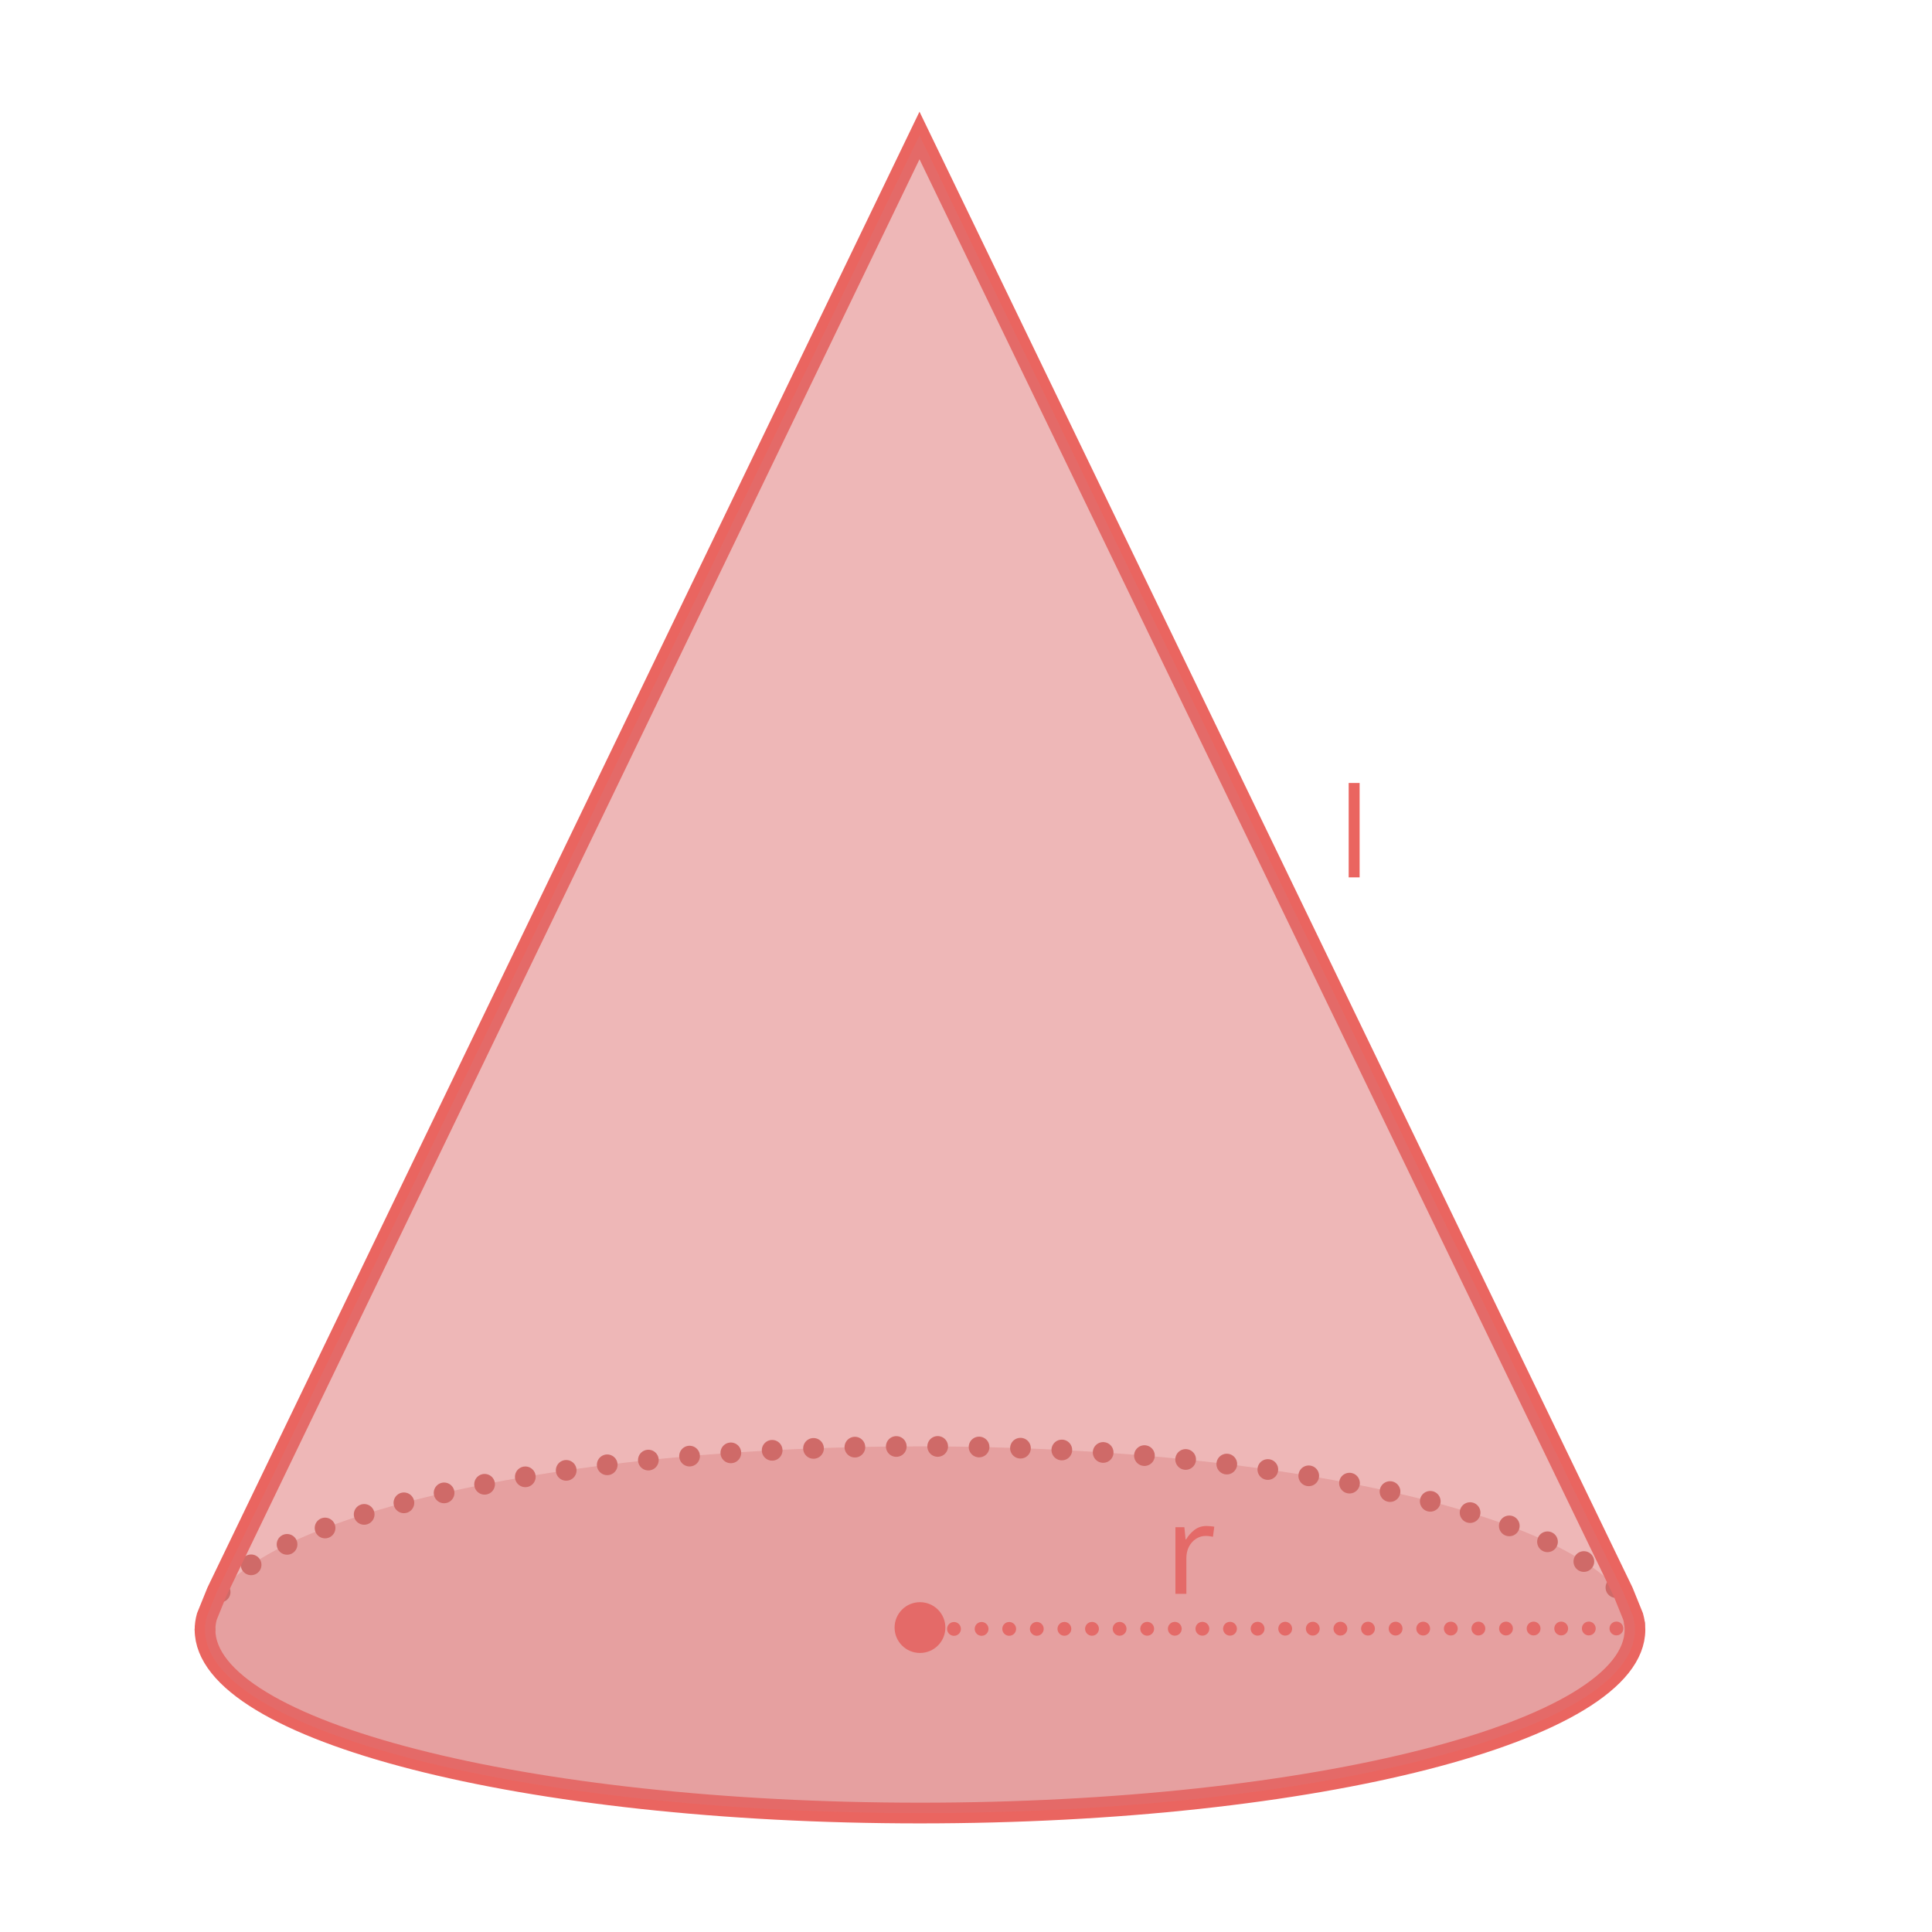
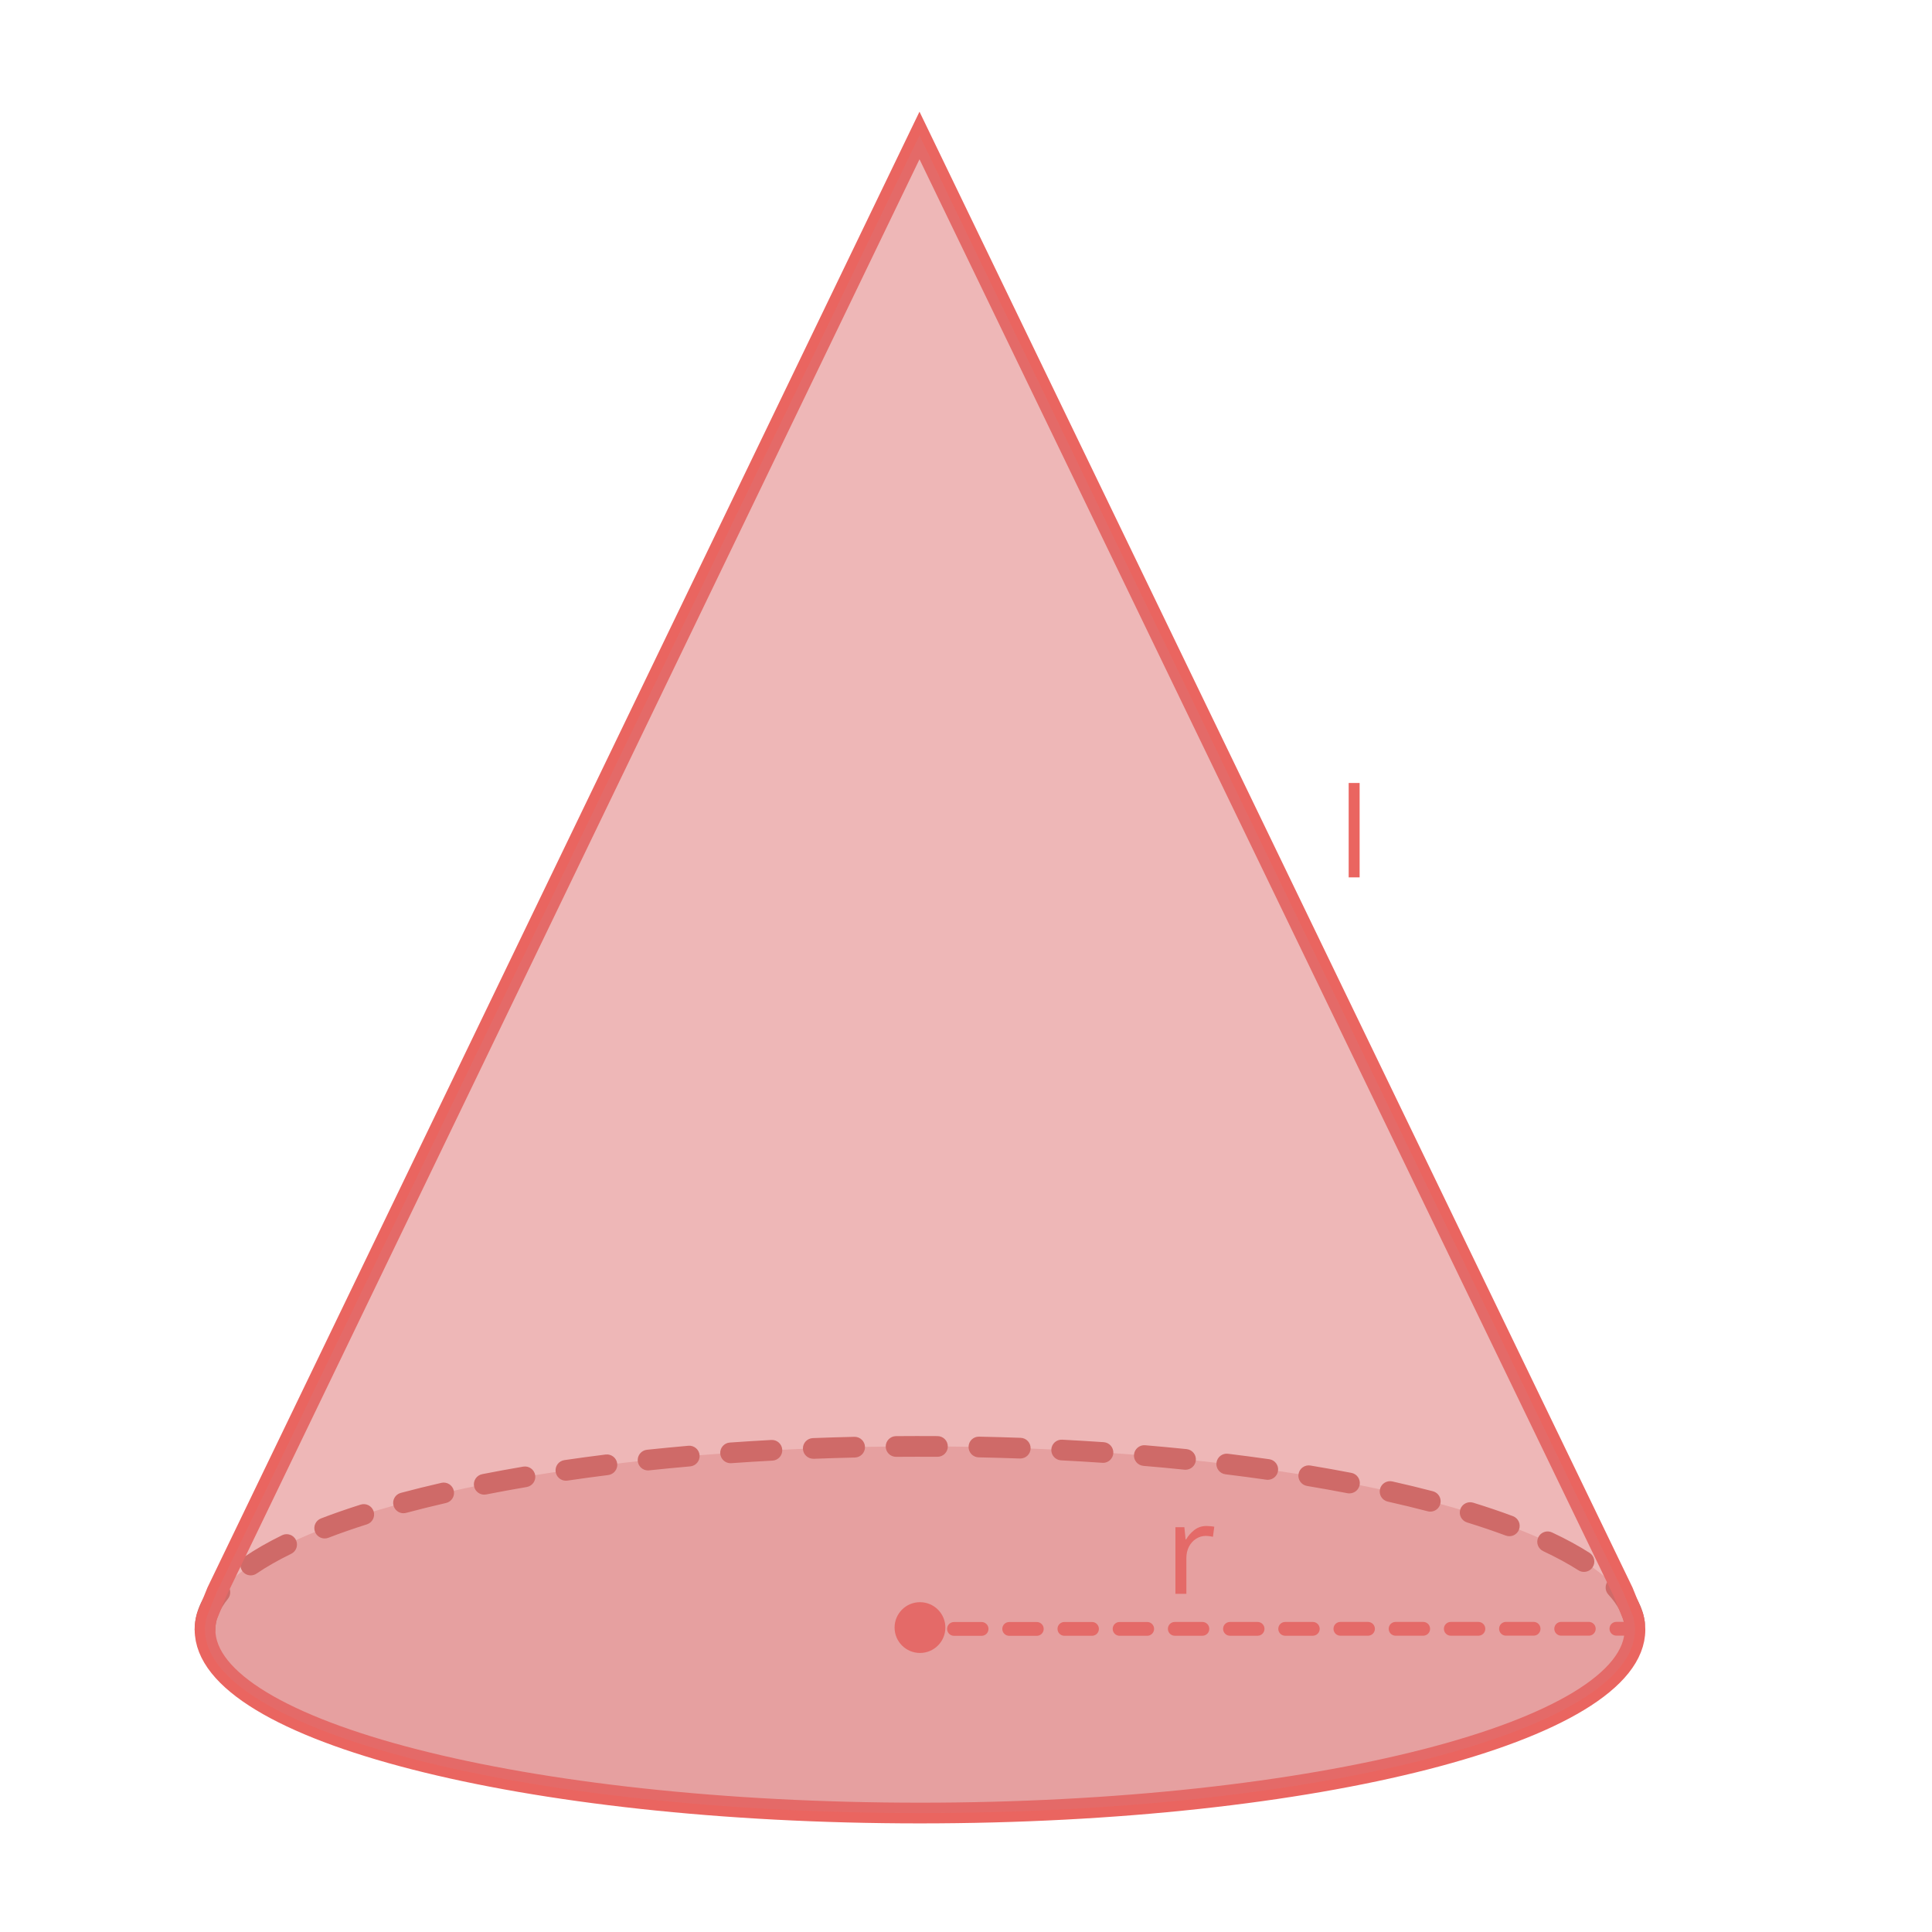
- <svg xmlns="http://www.w3.org/2000/svg" id="ref" viewBox="0 0 560 560">
+ <svg xmlns="http://www.w3.org/2000/svg" id="ref" width="560" height="560" viewBox="0 0 560 560">
  <defs>
    <style>
-       .cls-1, .cls-2 {
-         stroke: #ea6560;
+       .cls-1 {
+         fill: #c76560;
+         opacity: .3;
      }

-       .cls-1, .cls-2, .cls-3 {
-         fill: none;
-         stroke-linecap: round;
-         stroke-miterlimit: 10;
+       .cls-2 {
+         fill: #de7070;
+         opacity: .5;
      }

-       .cls-1, .cls-3 {
-         stroke-width: 6px;
+       .cls-3 {
+         fill: #c06560;
      }

      .cls-4 {
-         letter-spacing: -.03em;
+         letter-spacing: -.02em;
      }

      .cls-4, .cls-5, .cls-6 {
        fill: #ea6560;
      }

      .cls-4, .cls-6 {
        font-family: Raleway-Medium, Raleway;
        font-size: 36px;
-         font-weight: 500;
-       }
- 
-       .cls-2 {
-         stroke-dasharray: 0 8;
-         stroke-width: 4px;
-       }
- 
-       .cls-3 {
-         stroke: #c06560;
-         stroke-dasharray: 0 12;
      }

      .cls-6 {
-         letter-spacing: -.02em;
+         letter-spacing: -.03em;
      }

      .cls-7 {
-         fill: #de7070;
-         opacity: .5;
-       }
- 
-       .cls-8 {
-         fill: #c76560;
-         opacity: .3;
+         fill: none;
+         stroke: #ea6560;
+         stroke-linecap: round;
+         stroke-miterlimit: 10;
+         stroke-width: 6px;
      }
    </style>
  </defs>
-   <ellipse class="cls-8" cx="266.66" cy="472.38" rx="207.24" ry="53.14" />
-   <path class="cls-3" d="M59.42,472.38c0-29.35,92.78-53.14,207.24-53.14s207.24,23.79,207.24,53.14" />
-   <text class="cls-4" transform="translate(387.86 254.31)">
+   <ellipse class="cls-1" cx="266.66" cy="472.38" rx="207.24" ry="53.14" />
+   <path class="cls-3" d="M59.42,475.38c-1.66,0-3-1.34-3-3,0-4.35,1.68-8.63,4.98-12.72,1.04-1.29,2.93-1.49,4.22-.45,1.29,1.04,1.49,2.93,.45,4.22-2.42,2.99-3.65,6.01-3.65,8.95,0,1.66-1.34,3-3,3Zm414.36-1.81c-1.48,0-2.77-1.1-2.97-2.61-.38-2.89-1.93-5.84-4.62-8.77-1.12-1.22-1.04-3.12,.18-4.24,1.22-1.12,3.12-1.04,4.24,.18,3.54,3.86,5.61,7.92,6.15,12.05,.21,1.64-.94,3.15-2.59,3.36-.13,.02-.26,.03-.39,.03Zm-401.1-16.94c-.96,0-1.9-.46-2.48-1.31-.93-1.37-.58-3.24,.79-4.17,3.09-2.1,6.72-4.17,10.78-6.16,1.49-.72,3.28-.11,4.01,1.38,.73,1.49,.11,3.29-1.38,4.01-3.81,1.86-7.18,3.79-10.04,5.73-.52,.35-1.1,.52-1.68,.52Zm386.43-1.01c-.55,0-1.11-.15-1.61-.47-2.94-1.88-6.37-3.74-10.19-5.54-1.5-.7-2.15-2.49-1.44-3.99,.7-1.5,2.49-2.15,3.99-1.44,4.06,1.9,7.72,3.89,10.88,5.92,1.4,.89,1.8,2.75,.91,4.14-.57,.89-1.54,1.38-2.53,1.38Zm-365-9.69c-1.21,0-2.34-.73-2.8-1.92-.6-1.55,.18-3.28,1.72-3.88,3.57-1.38,7.44-2.72,11.5-4.01,1.58-.5,3.27,.37,3.77,1.95,.5,1.58-.37,3.27-1.95,3.77-3.95,1.25-7.7,2.56-11.16,3.89-.35,.14-.72,.2-1.08,.2Zm343.39-.65c-.35,0-.7-.06-1.05-.19-3.5-1.3-7.27-2.58-11.21-3.8-1.58-.49-2.47-2.17-1.98-3.75,.49-1.58,2.17-2.47,3.75-1.98,4.05,1.25,7.93,2.56,11.53,3.91,1.55,.58,2.34,2.31,1.76,3.86-.45,1.21-1.59,1.95-2.81,1.95Zm-320.54-6.66c-1.33,0-2.54-.88-2.9-2.23-.43-1.6,.52-3.25,2.12-3.67,3.75-1,7.71-1.98,11.76-2.91,1.61-.37,3.22,.64,3.59,2.25,.37,1.62-.64,3.22-2.25,3.59-3.98,.91-7.87,1.88-11.55,2.86-.26,.07-.52,.1-.78,.1Zm297.62-.47c-.25,0-.51-.03-.76-.1-3.68-.96-7.58-1.91-11.56-2.8-1.62-.36-2.63-1.97-2.27-3.58,.36-1.62,1.97-2.63,3.58-2.27,4.06,.91,8.02,1.87,11.77,2.85,1.6,.42,2.56,2.06,2.14,3.66-.35,1.35-1.57,2.24-2.9,2.24Zm-274.23-4.92c-1.4,0-2.66-.99-2.94-2.42-.32-1.62,.74-3.2,2.36-3.52,3.84-.76,7.84-1.49,11.89-2.18,1.63-.28,3.18,.82,3.46,2.45,.28,1.63-.82,3.18-2.45,3.46-4,.68-7.95,1.41-11.73,2.15-.2,.04-.39,.06-.58,.06Zm250.81-.35c-.19,0-.38-.02-.57-.06-3.79-.73-7.74-1.44-11.74-2.11-1.63-.27-2.74-1.82-2.47-3.45,.27-1.63,1.82-2.74,3.45-2.47,4.05,.67,8.05,1.39,11.89,2.13,1.63,.31,2.69,1.89,2.38,3.51-.28,1.43-1.53,2.43-2.94,2.43Zm-227.14-3.69c-1.46,0-2.75-1.07-2.96-2.57-.24-1.64,.89-3.16,2.53-3.4,3.9-.57,7.92-1.12,11.96-1.62,1.64-.2,3.14,.96,3.35,2.6s-.96,3.14-2.6,3.35c-4,.5-7.98,1.04-11.83,1.61-.15,.02-.29,.03-.44,.03Zm203.46-.26c-.14,0-.28,0-.43-.03-3.86-.55-7.84-1.08-11.84-1.57-1.64-.2-2.82-1.7-2.61-3.34,.2-1.65,1.7-2.82,3.34-2.61,4.04,.49,8.06,1.03,11.96,1.58,1.64,.23,2.78,1.75,2.54,3.39-.21,1.5-1.5,2.58-2.97,2.58Zm-179.64-2.72c-1.52,0-2.82-1.14-2.98-2.69-.17-1.65,1.02-3.12,2.67-3.3,3.92-.41,7.95-.8,12-1.16,1.65-.15,3.11,1.08,3.25,2.73,.14,1.65-1.08,3.11-2.73,3.25-4.01,.35-8.02,.74-11.9,1.15-.11,.01-.21,.02-.32,.02Zm155.8-.19c-.1,0-.21,0-.31-.02-3.9-.4-7.9-.78-11.9-1.11-1.65-.14-2.88-1.59-2.74-3.24,.14-1.65,1.6-2.88,3.24-2.74,4.03,.34,8.07,.72,12.01,1.12,1.65,.17,2.85,1.64,2.68,3.29-.16,1.54-1.46,2.69-2.98,2.69Zm-131.88-1.9c-1.56,0-2.88-1.21-2.99-2.79-.12-1.65,1.13-3.09,2.78-3.2,3.96-.28,8.01-.53,12.03-.75,1.66-.09,3.07,1.18,3.16,2.83s-1.18,3.07-2.83,3.16c-3.99,.21-8,.46-11.93,.74-.07,0-.14,0-.21,0Zm107.96-.12c-.07,0-.14,0-.21,0-3.93-.27-7.95-.51-11.94-.71-1.65-.08-2.93-1.5-2.84-3.15,.09-1.65,1.49-2.94,3.15-2.84,4.02,.21,8.07,.45,12.03,.72,1.65,.11,2.9,1.54,2.79,3.2-.11,1.58-1.43,2.8-2.99,2.8Zm-83.99-1.17c-1.6,0-2.93-1.27-3-2.88-.06-1.66,1.23-3.05,2.88-3.11,3.96-.15,8.01-.28,12.04-.37,.02,0,.05,0,.07,0,1.62,0,2.96,1.3,3,2.93,.04,1.66-1.27,3.03-2.93,3.07-4,.09-8.02,.22-11.95,.37-.04,0-.08,0-.12,0Zm60.01-.07s-.07,0-.11,0c-3.97-.14-7.99-.26-11.95-.34-1.66-.03-2.97-1.41-2.94-3.06,.03-1.66,1.38-2.98,3.06-2.94,3.99,.08,8.04,.2,12.04,.34,1.66,.06,2.95,1.45,2.89,3.11-.06,1.62-1.39,2.89-3,2.89Zm-36.01-.49c-1.65,0-2.99-1.33-3-2.97-.01-1.66,1.32-3.01,2.97-3.03,4-.03,8.04-.04,12.05-.01,1.66,.01,2.99,1.36,2.98,3.02-.01,1.65-1.35,2.98-3,2.98h-.02c-3.98-.02-7.99-.02-11.96,.01h-.03Z" />
+   <text class="cls-6" transform="translate(387.86 254.31)">
    <tspan x="0" y="0">l</tspan>
  </text>
-   <line class="cls-2" x1="276.52" y1="472.15" x2="473.9" y2="472.02" />
-   <path class="cls-1" d="M473.9,472.38c0,29.35-92.78,53.14-207.24,53.14s-207.23-23.79-207.23-53.14c0-1.28,.18-2.55,.53-3.81l2.92-7.2L266.52,39.27l203.93,422.1,2.92,7.2c.35,1.26,.53,2.53,.53,3.81Z" />
+   <path class="cls-5" d="M276.52,474.15c-1.1,0-2-.89-2-2s.89-2,2-2h8s0,0,0,0c1.1,0,2,.89,2,2s-.89,2-2,2h-8s0,0,0,0Zm16,0c-1.1,0-2-.89-2-2,0-1.11,.89-2,2-2h8s0,0,0,0c1.1,0,2,.89,2,2s-.89,2-2,2h-8s0,0,0,0Zm16-.01c-1.1,0-2-.89-2-2s.89-2,2-2h8s0,0,0,0c1.1,0,2,.89,2,2s-.89,2-2,2h-8s0,0,0,0Zm16,0c-1.1,0-2-.89-2-2s.89-2,2-2h8s0,0,0,0c1.1,0,2,.89,2,2s-.89,2-2,2h-8s0,0,0,0Zm16-.01c-1.1,0-2-.89-2-2s.89-2,2-2h8s0,0,0,0c1.1,0,2,.89,2,2s-.89,2-2,2h-8s0,0,0,0Zm16,0c-1.1,0-2-.89-2-2s.89-2,2-2h8s0,0,0,0c1.1,0,2,.89,2,2s-.89,2-2,2h-8s0,0,0,0Zm16,0c-1.1,0-2-.89-2-2s.89-2,2-2h8s0,0,0,0c1.1,0,2,.89,2,2s-.89,2-2,2h-8s0,0,0,0Zm16-.01c-1.1,0-2-.89-2-2s.89-2,2-2h8s0,0,0,0c1.1,0,2,.89,2,2s-.89,2-2,2h-8s0,0,0,0Zm16,0c-1.1,0-2-.89-2-2s.89-2,2-2h8s0,0,0,0c1.1,0,2,.89,2,2s-.89,2-2,2h-8s0,0,0,0Zm16,0c-1.1,0-2-.89-2-2,0-1.11,.89-2,2-2h8s0,0,0,0c1.1,0,2,.89,2,2,0,1.11-.89,2-2,2h-8s0,0,0,0Zm16-.01c-1.1,0-2-.89-2-2s.89-2,2-2h8s0,0,0,0c1.1,0,2,.89,2,2s-.89,2-2,2h-8s0,0,0,0Zm16,0c-1.1,0-2-.89-2-2s.89-2,2-2h8s0,0,0,0c1.1,0,2,.89,2,2s-.89,2-2,2h-8s0,0,0,0Zm16-.01c-1.1,0-2-.89-2-2s.89-2,2-2h5.38s0,0,0,0c1.1,0,2,.89,2,2s-.89,2-2,2h-5.38s0,0,0,0Z" />
+   <path class="cls-7" d="M473.9,472.38c0,29.35-92.78,53.14-207.24,53.14s-207.23-23.79-207.23-53.14c0-1.28,.18-2.55,.53-3.81l2.92-7.2L266.52,39.27l203.93,422.1,2.92,7.2c.35,1.26,.53,2.53,.53,3.81Z" />
  <circle class="cls-5" cx="266.66" cy="471.76" r="7.36" />
-   <text class="cls-6" transform="translate(337.64 461.97)">
+   <text class="cls-4" transform="translate(337.64 461.97)">
    <tspan x="0" y="0">r</tspan>
  </text>
  <g id="_15" data-name="15">
-     <path class="cls-7" d="M473.9,472.38c0,29.35-92.78,53.14-207.24,53.14s-207.23-23.79-207.23-53.14c0-1.28,.18-2.55,.53-3.81l2.92-7.2L266.52,39.27l203.93,422.1,2.92,7.2c.35,1.26,.53,2.53,.53,3.81Z" />
+     <path class="cls-2" d="M473.9,472.38c0,29.35-92.78,53.14-207.24,53.14s-207.23-23.79-207.23-53.14c0-1.28,.18-2.55,.53-3.81l2.92-7.2L266.52,39.27l203.93,422.1,2.92,7.2c.35,1.26,.53,2.53,.53,3.81Z" />
  </g>
</svg>
